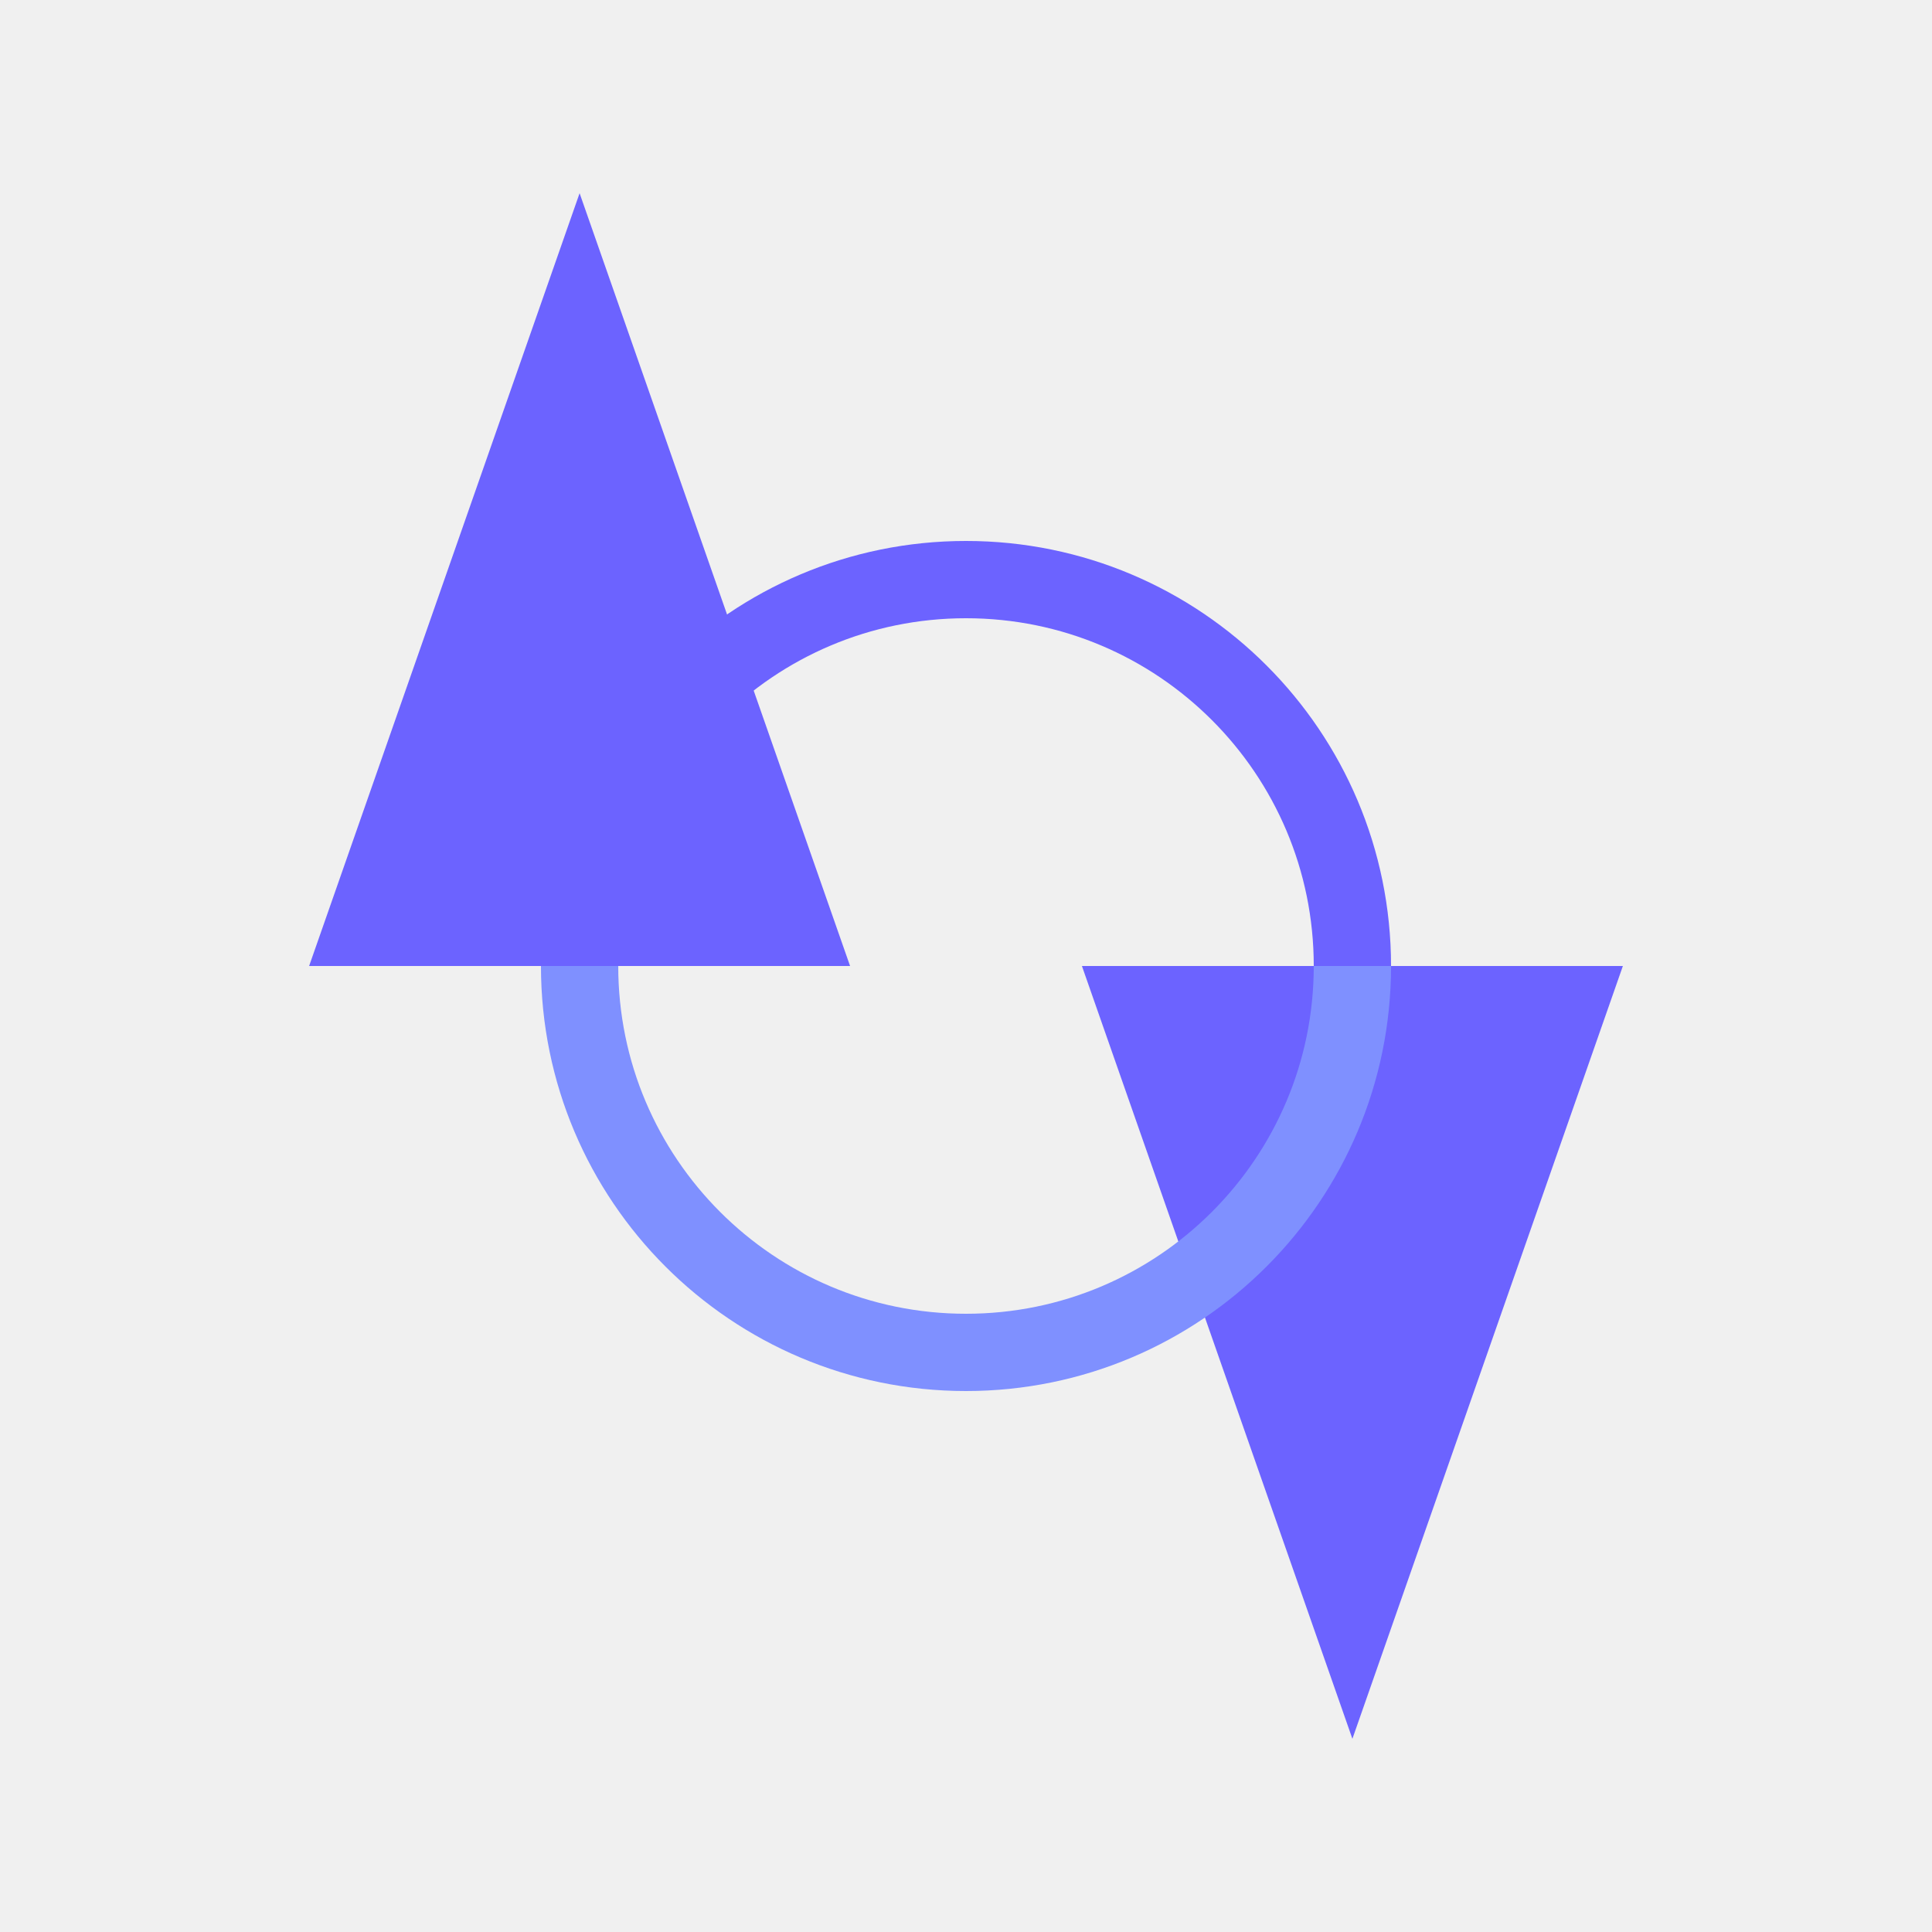
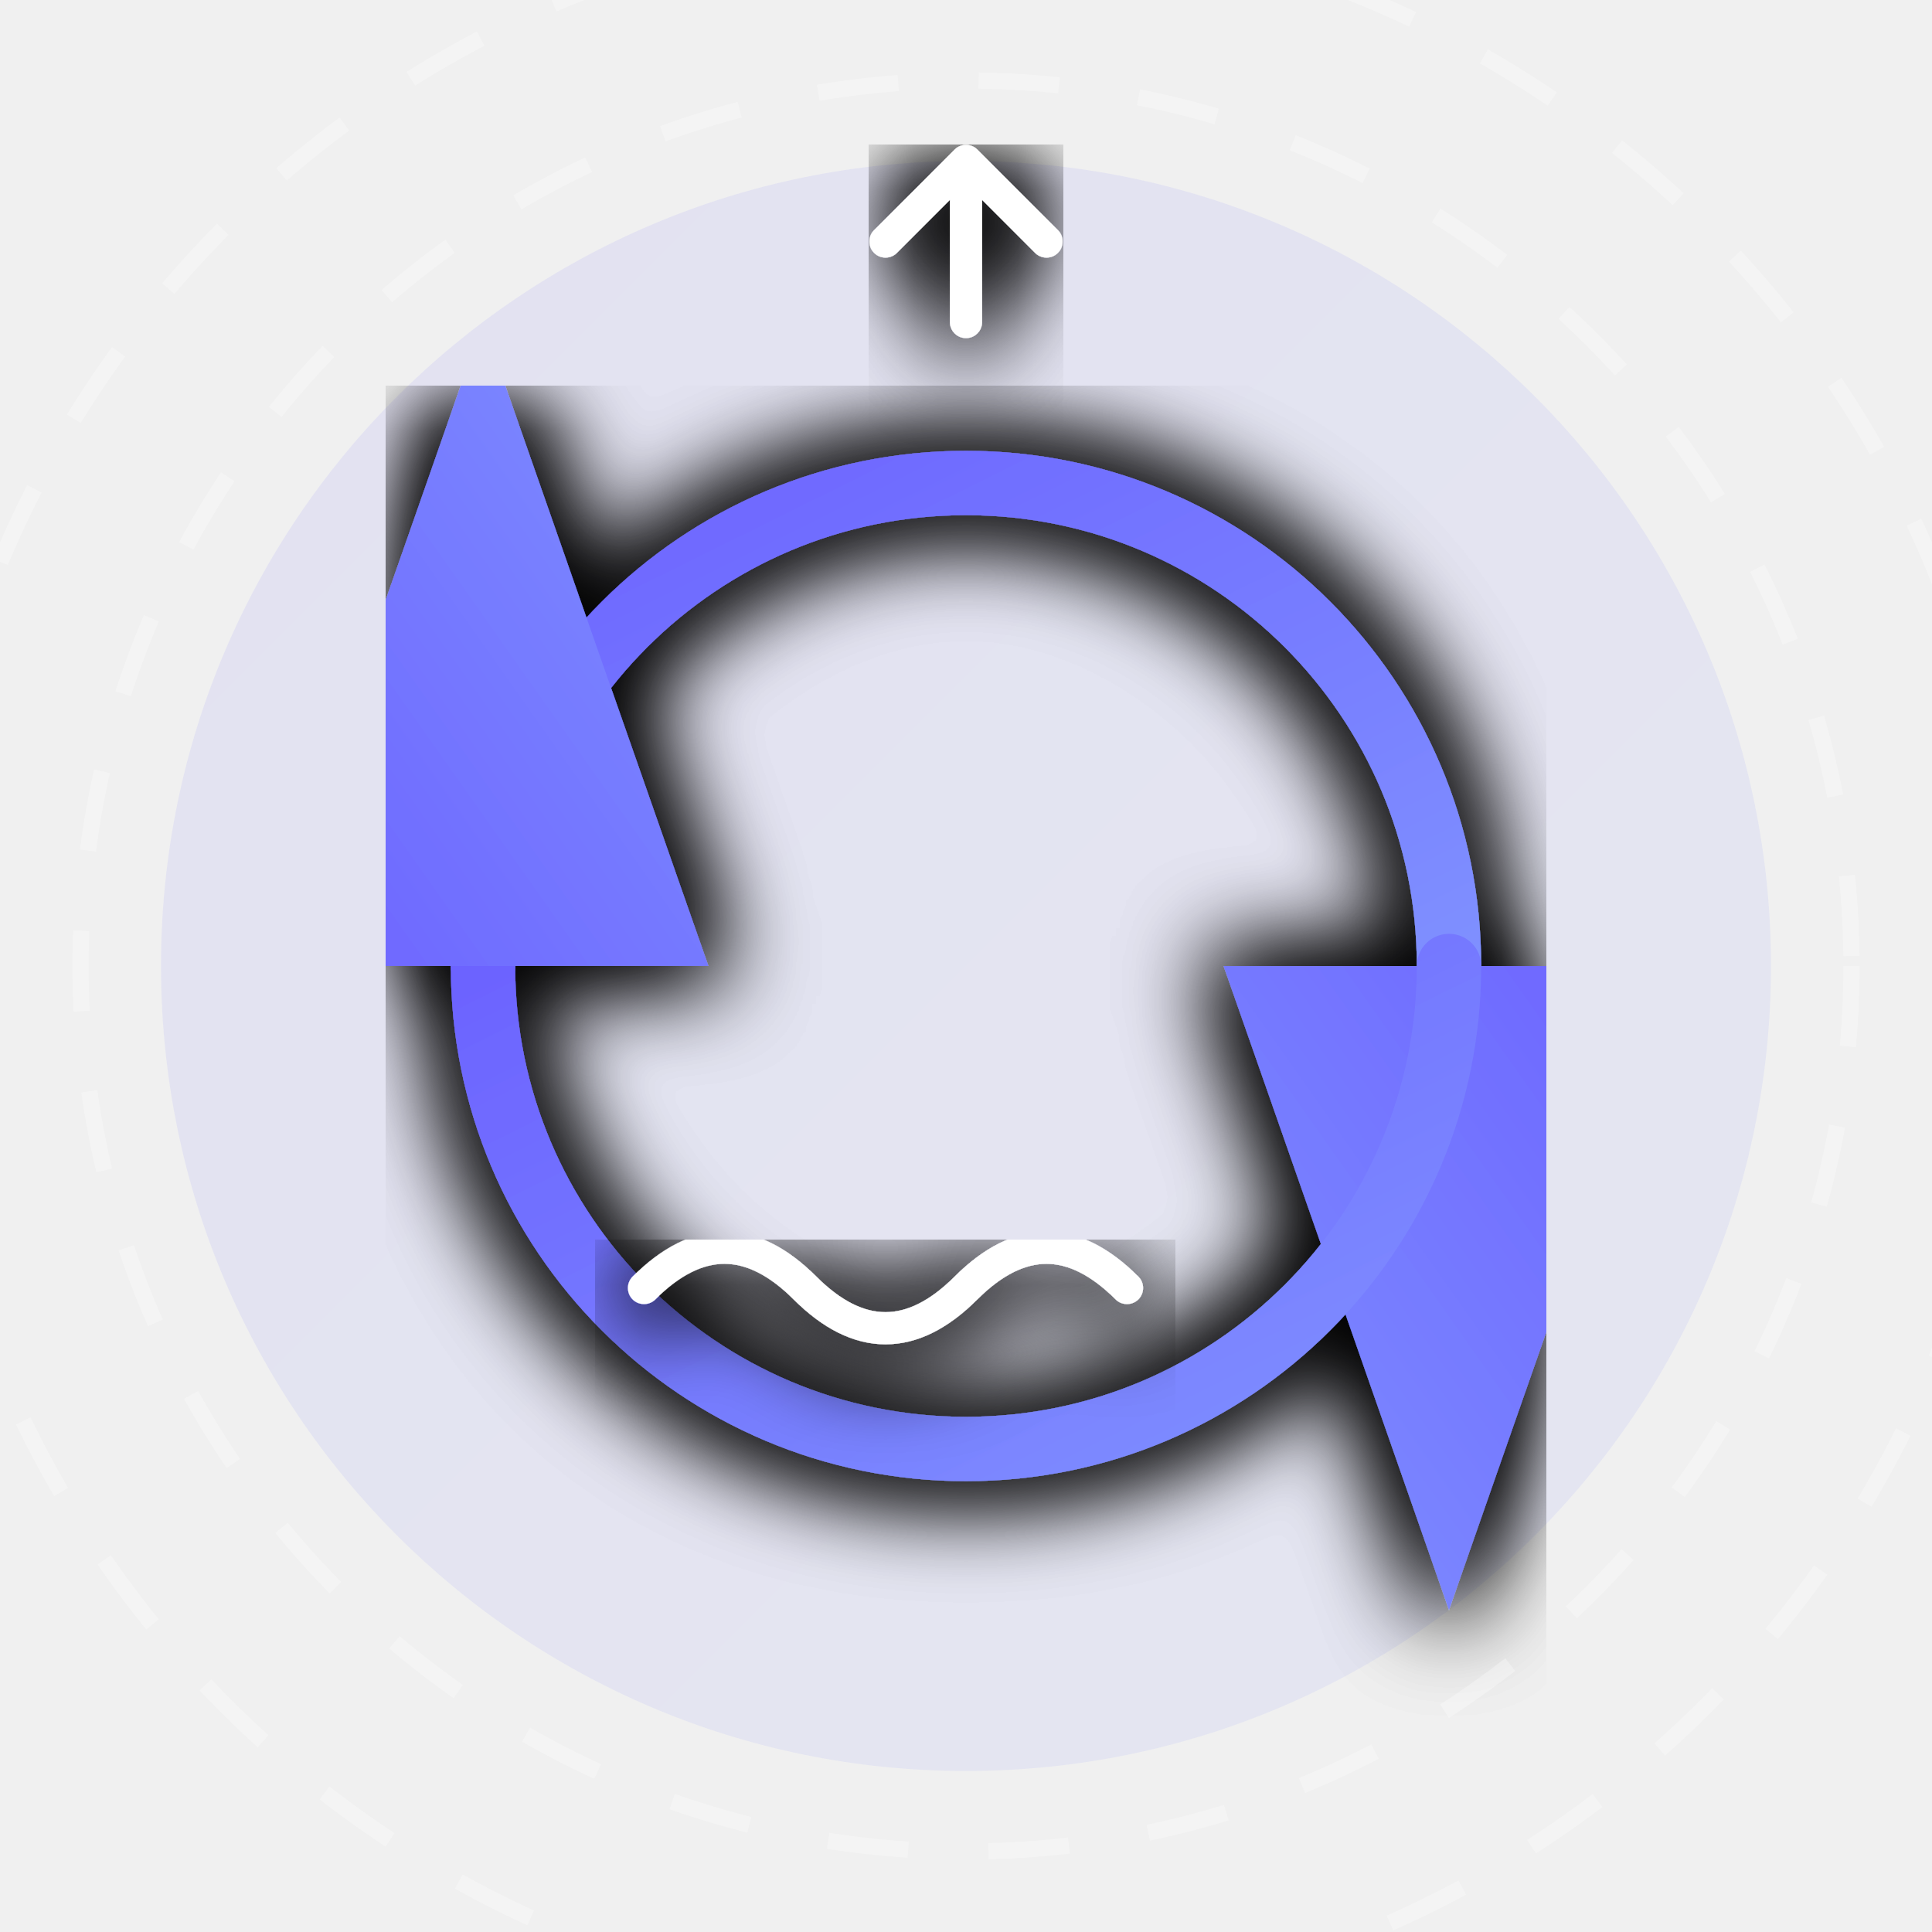
- <svg xmlns="http://www.w3.org/2000/svg" width="100" height="100" viewBox="0 0 100 100">
-   <path d="M30 50 A20 20 0 1 1 70 50" stroke="#6c63ff" stroke-width="4" fill="none" marker-end="url(#arrowhead)" />
-   <path d="M70 50 A20 20 0 1 1 30 50" stroke="#7f90ff" stroke-width="4" fill="none" marker-end="url(#arrowhead)" />
+ <svg xmlns="http://www.w3.org/2000/svg" width="120" height="120" viewBox="0 0 120 120" role="img" aria-labelledby="title desc">
  <defs>
+     <linearGradient id="arrowGrad" x1="0%" y1="0%" x2="100%" y2="100%">
+       <stop offset="0%" style="stop-color:#6c63ff; stop-opacity:1" />
+       <stop offset="100%" style="stop-color:#7f90ff; stop-opacity:1" />
+     </linearGradient>
+     <filter id="dropShadow" x="-20%" y="-20%" width="140%" height="140%">
+       <feDropShadow dx="0" dy="4" stdDeviation="4" flood-color="#000000" flood-opacity="0.2" />
+     </filter>
+     <filter id="glow" height="300%">
+       <feMorphology in="SourceAlpha" operator="dilate" radius="2" result="thick" />
+       <feGaussianBlur in="thick" stdDeviation="3" result="blurred" />
+       <feMerge>
+         <feMergeNode in="blurred" />
+         <feMergeNode in="blurred" />
+         <feMergeNode in="SourceGraphic" />
+       </feMerge>
+     </filter>
    <marker id="arrowhead" markerWidth="10" markerHeight="7" refX="0" refY="3.5" orient="auto">
-       <polygon points="0 0, 10 3.5, 0 7" fill="#6c63ff" />
+       <polygon points="0 0, 10 3.5, 0 7" fill="url(#arrowGrad)" />
    </marker>
  </defs>
+   <circle cx="60" cy="60" r="50" fill="url(#arrowGrad)" opacity="0.1" />
+   <g filter="url(#glow)">
+     <path d="M30 60 A20 20 0 1 1 90 60" stroke="url(#arrowGrad)" stroke-width="4" fill="none" marker-end="url(#arrowhead)" stroke-linecap="round">
+       <animateTransform attributeName="transform" type="rotate" from="0 60 60" to="360 60 60" dur="10s" repeatCount="indefinite" />
+     </path>
+     <path d="M90 60 A20 20 0 1 1 30 60" stroke="url(#arrowGrad)" stroke-width="4" fill="none" marker-end="url(#arrowhead)" stroke-linecap="round">
+       <animateTransform attributeName="transform" type="rotate" from="360 60 60" to="0 60 60" dur="10s" repeatCount="indefinite" />
+     </path>
+   </g>
+   <g>
+     <path d="M60 20 L60 10 M60 10 L55 15 M60 10 L65 15" stroke="#ffffff" stroke-width="2" fill="none" stroke-linecap="round" filter="url(#glow)">
+       <animateTransform attributeName="transform" type="translate" values="0,0;0,-5;0,0" dur="2s" repeatCount="indefinite" />
+       <animate attributeName="opacity" values="0.8;1;0.8" dur="2s" repeatCount="indefinite" />
+     </path>
+     <path d="M40 80 Q45 75 50 80 Q55 85 60 80 Q65 75 70 80" stroke="#ffffff" stroke-width="2" fill="none" stroke-linecap="round" filter="url(#glow)">
+       <animate attributeName="d" values="M40 80 Q45 75 50 80 Q55 85 60 80 Q65 75 70 80;                         M40 78 Q45 73 50 78 Q55 83 60 78 Q65 73 70 78;                         M40 80 Q45 75 50 80 Q55 85 60 80 Q65 75 70 80" dur="4s" repeatCount="indefinite" />
+     </path>
+   </g>
+   <g opacity="0.3">
+     <circle cx="60" cy="60" r="55" stroke="#ffffff" stroke-width="1" fill="none" stroke-dasharray="5,5" />
+     <circle cx="60" cy="60" r="65" stroke="#ffffff" stroke-width="1" fill="none" stroke-dasharray="5,5" />
+   </g>
</svg>
